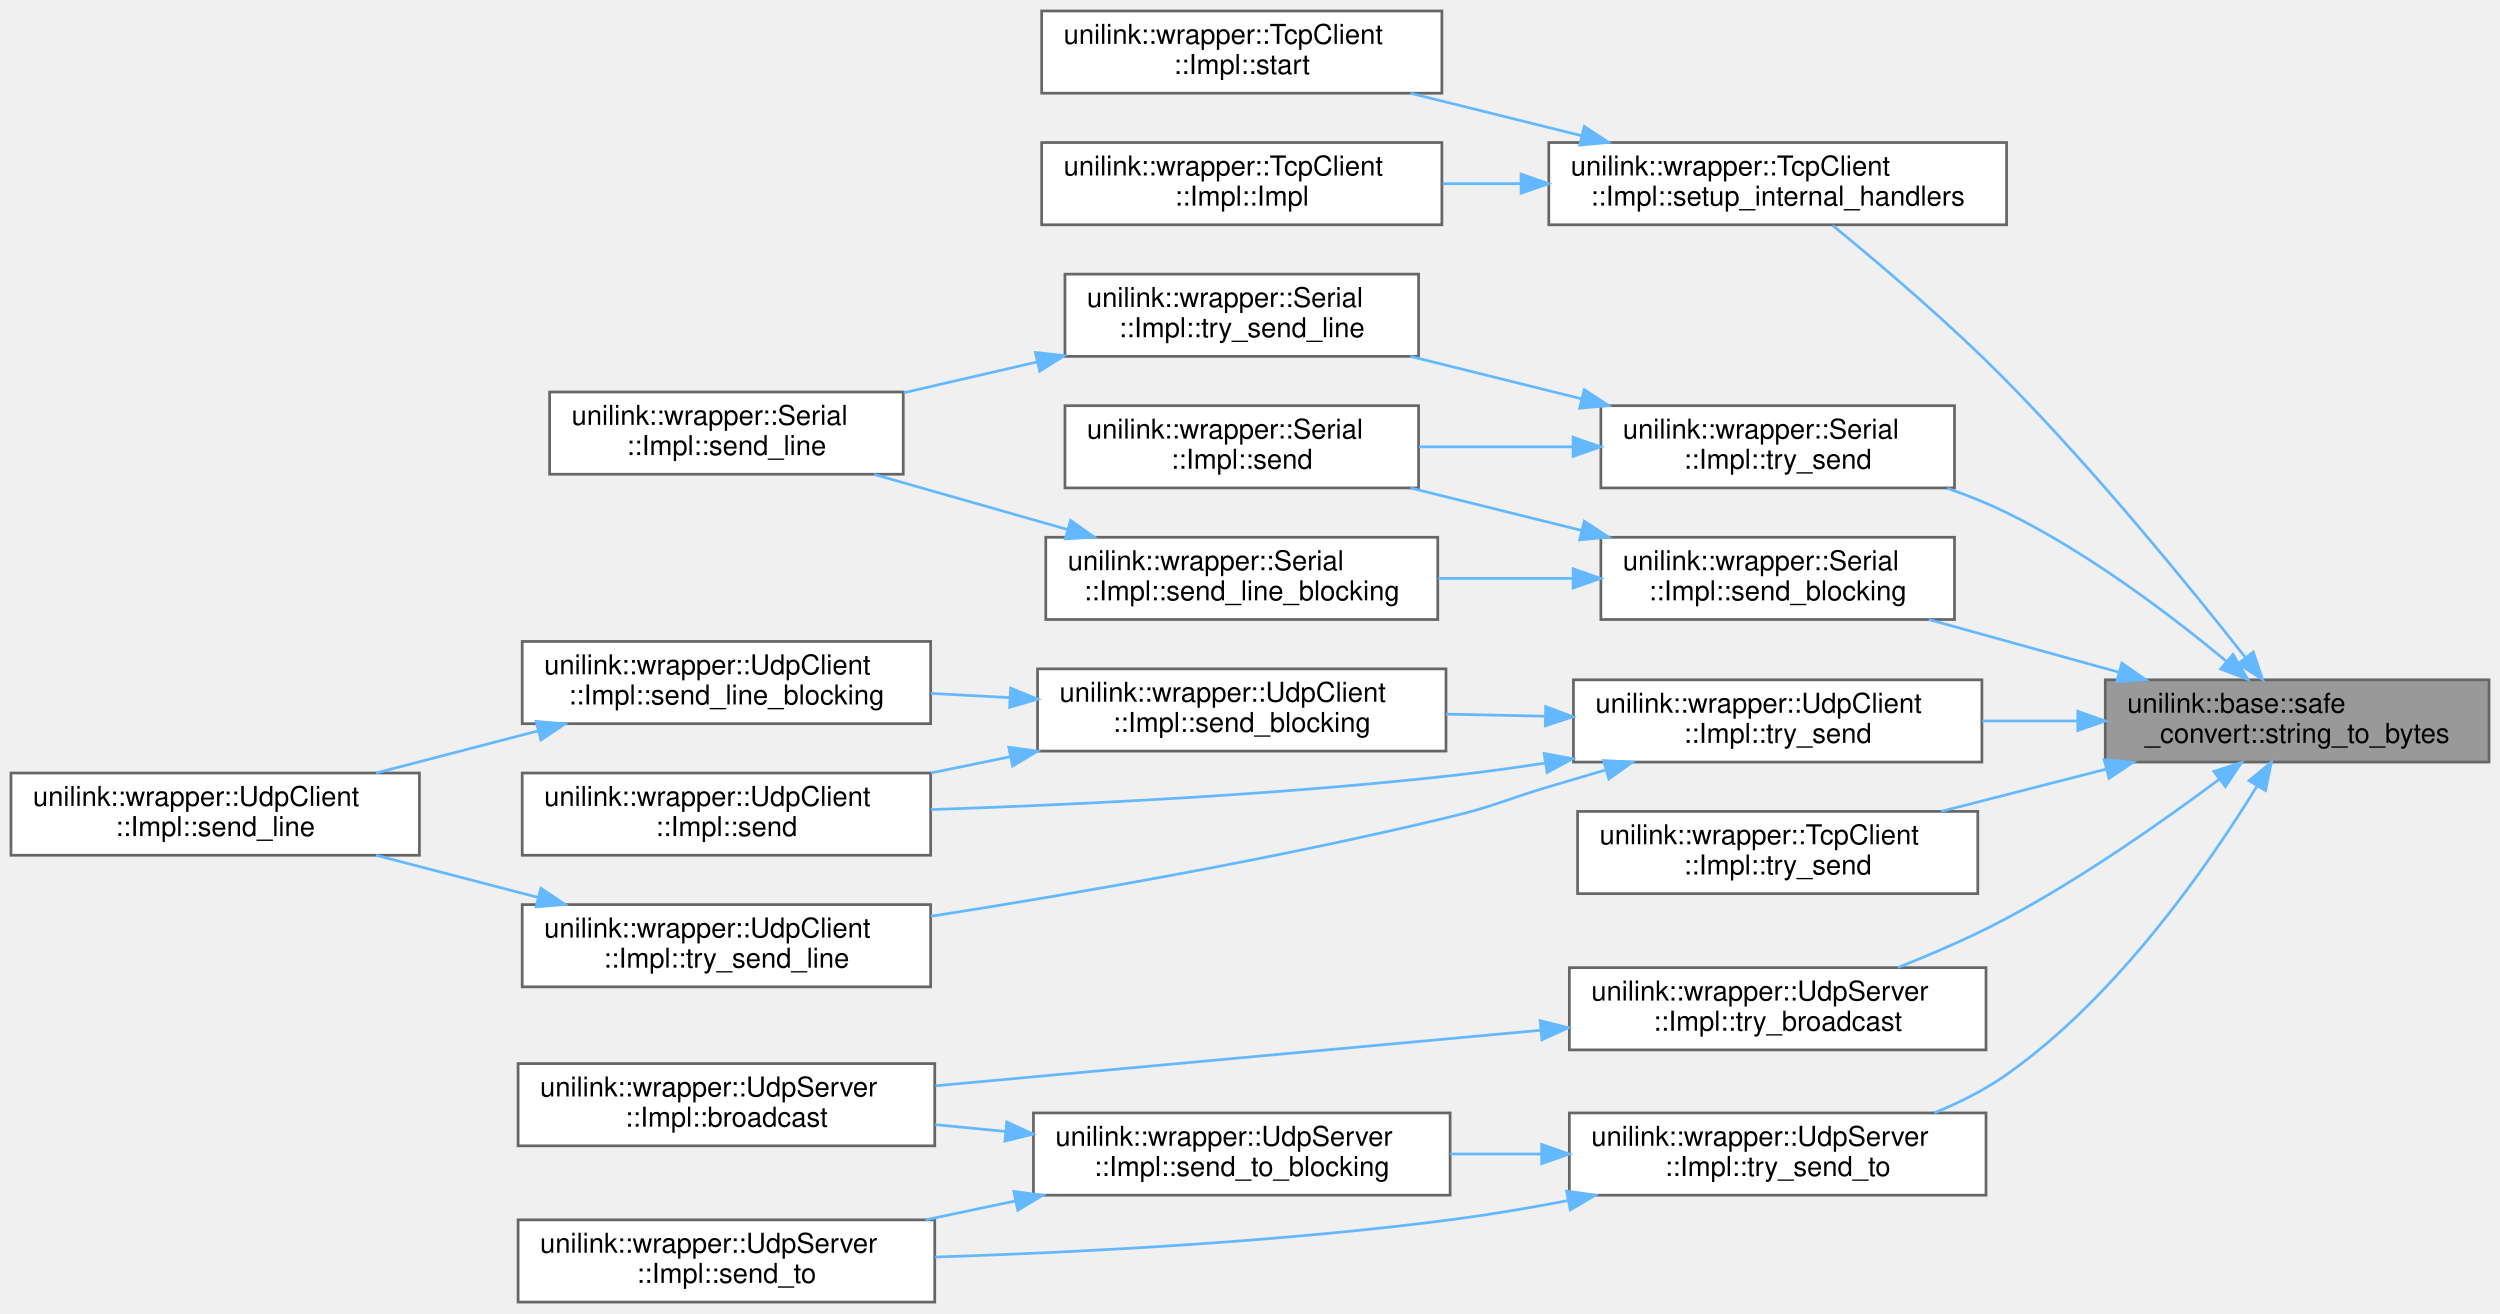
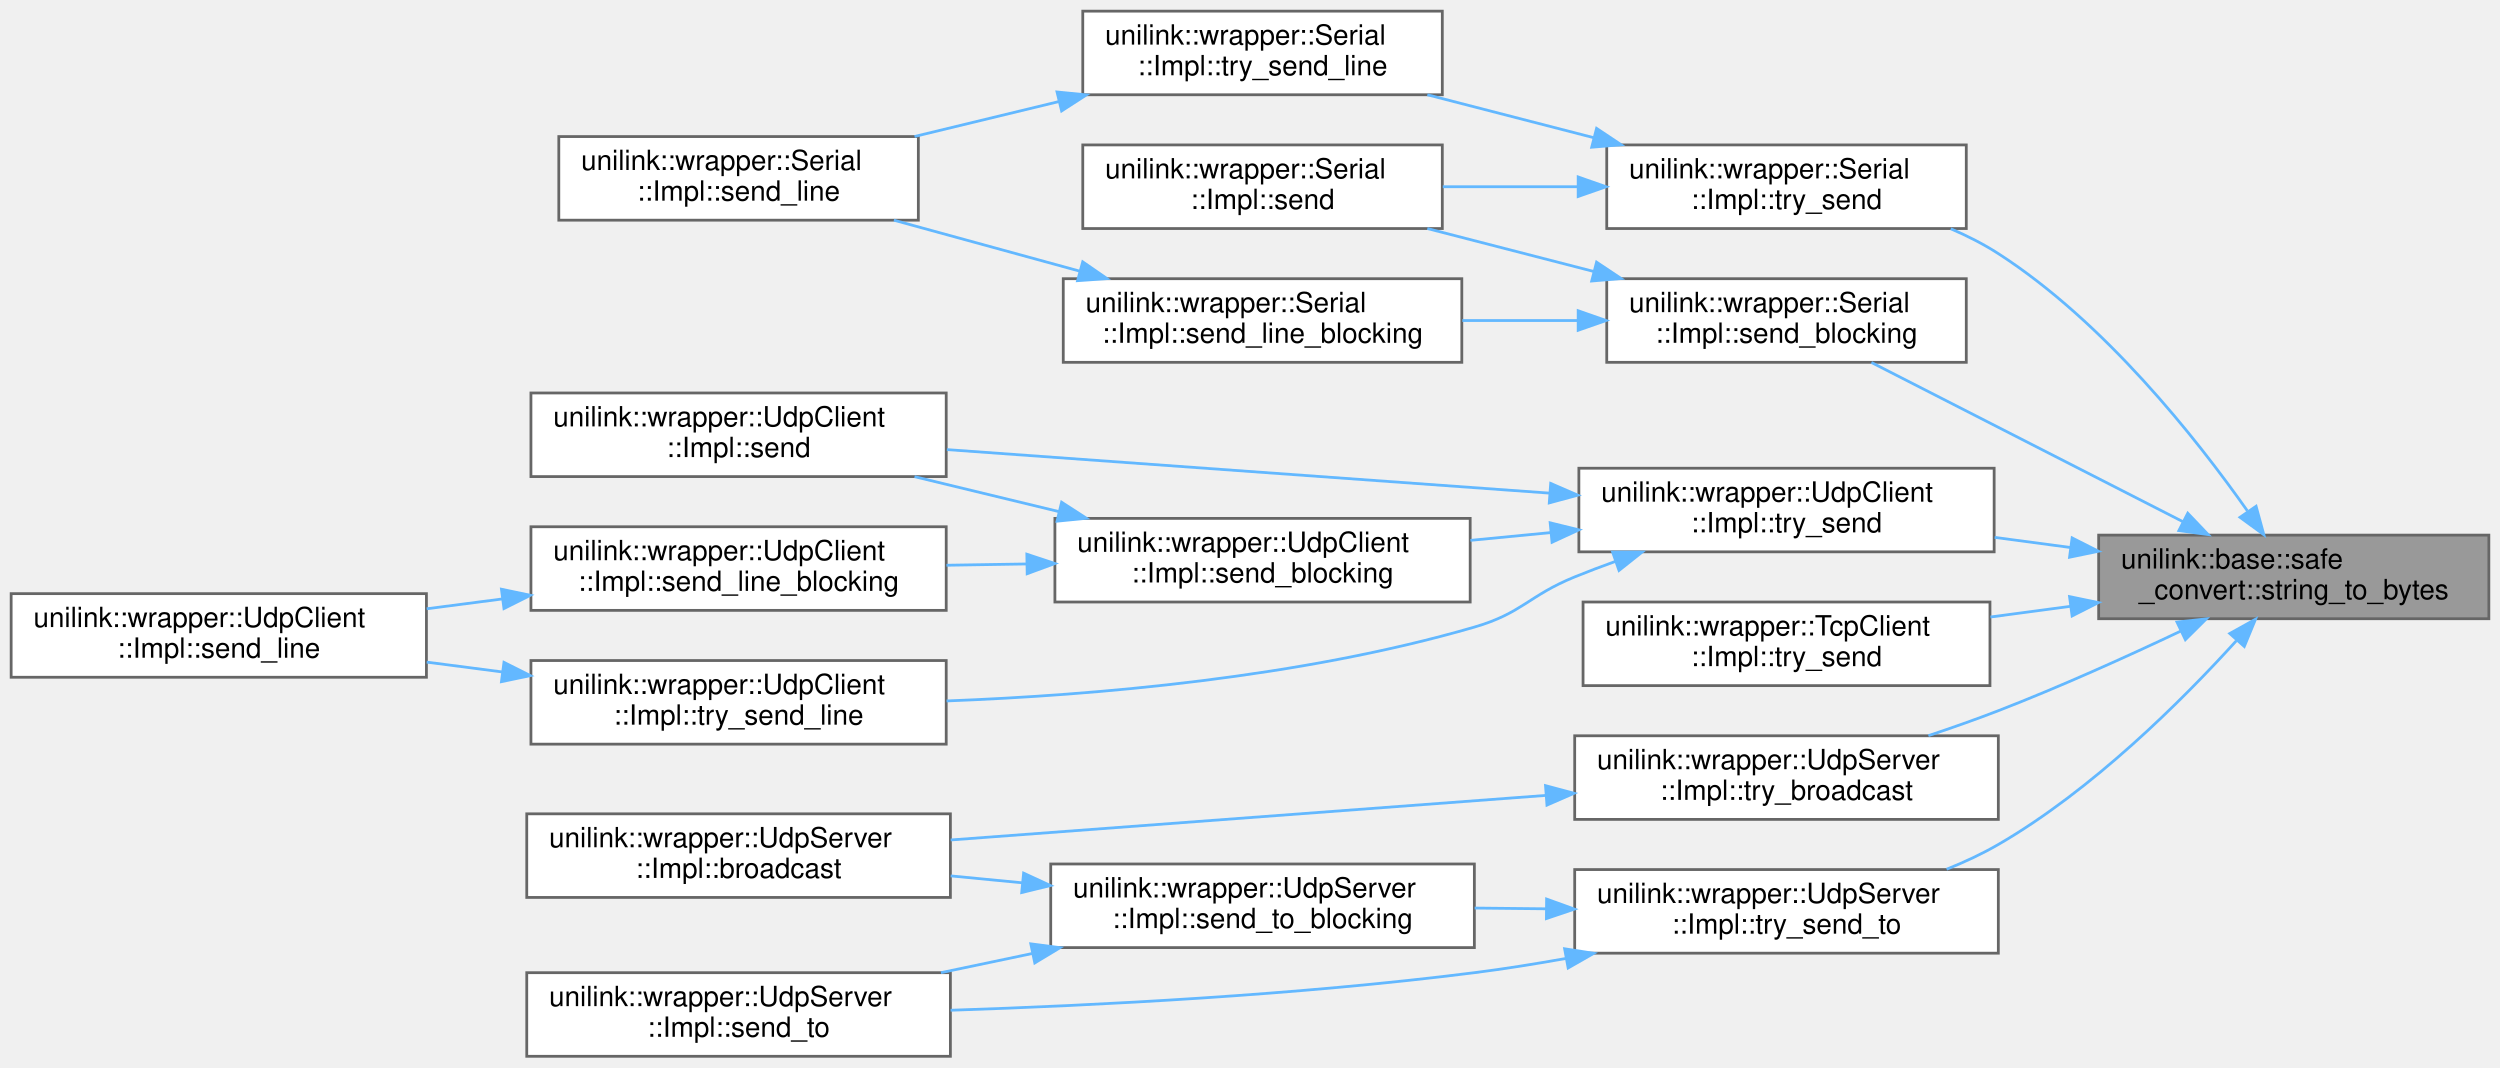
- <svg xmlns="http://www.w3.org/2000/svg" xmlns:xlink="http://www.w3.org/1999/xlink" width="912pt" height="479pt" viewBox="0.00 0.00 912.00 479.00">
-   <g id="graph0" class="graph" transform="scale(1 1) rotate(0) translate(4 475)">
+ <svg xmlns="http://www.w3.org/2000/svg" xmlns:xlink="http://www.w3.org/1999/xlink" width="897pt" height="383pt" viewBox="0.00 0.00 897.00 383.00">
+   <g id="graph0" class="graph" transform="scale(1 1) rotate(0) translate(4 379)">
    <g id="Node000001" class="node">
      <g id="a_Node000001">
        <a xlink:title="Safely obtain a view of std::string as byte array without allocation.">
-           <polygon fill="#999999" stroke="#666666" points="904,-227 764,-227 764,-197 904,-197 904,-227" />
-           <text text-anchor="start" x="772" y="-215" font-family="Helvetica,sans-Serif" font-size="10.00">unilink::base::safe</text>
-           <text text-anchor="middle" x="834" y="-204" font-family="Helvetica,sans-Serif" font-size="10.00">_convert::string_to_bytes</text>
+           <polygon fill="#999999" stroke="#666666" points="889,-187 749,-187 749,-157 889,-157 889,-187" />
+           <text text-anchor="start" x="757" y="-175" font-family="Helvetica,sans-Serif" font-size="10.00">unilink::base::safe</text>
+           <text text-anchor="middle" x="819" y="-164" font-family="Helvetica,sans-Serif" font-size="10.00">_convert::string_to_bytes</text>
        </a>
      </g>
    </g>
    <g id="Node000002" class="node">
      <g id="a_Node000002">
        <a xlink:href="structunilink_1_1wrapper_1_1Serial_1_1Impl.html#a4b2e9e6e54b4a876ff9b7dd2bcac87e5" target="_top" xlink:title=" ">
-           <polygon fill="white" stroke="#666666" points="709,-279 580,-279 580,-249 709,-249 709,-279" />
-           <text text-anchor="start" x="588" y="-267" font-family="Helvetica,sans-Serif" font-size="10.00">unilink::wrapper::Serial</text>
-           <text text-anchor="middle" x="644.5" y="-256" font-family="Helvetica,sans-Serif" font-size="10.00">::Impl::send_blocking</text>
+           <polygon fill="white" stroke="#666666" points="701.5,-279 572.5,-279 572.5,-249 701.5,-249 701.5,-279" />
+           <text text-anchor="start" x="580.5" y="-267" font-family="Helvetica,sans-Serif" font-size="10.00">unilink::wrapper::Serial</text>
+           <text text-anchor="middle" x="637" y="-256" font-family="Helvetica,sans-Serif" font-size="10.00">::Impl::send_blocking</text>
        </a>
      </g>
    </g>
    <g id="edge1_Node000001_Node000002" class="edge">
      <g id="a_edge1_Node000001_Node000002">
        <a xlink:title=" ">
-           <path fill="none" stroke="#63b8ff" d="M768.94,-229.77C746.38,-236.02 721.27,-242.99 699.61,-248.99" />
-           <polygon fill="#63b8ff" stroke="#63b8ff" points="770.07,-233.09 778.77,-227.04 768.2,-226.34 770.07,-233.09" />
+           <path fill="none" stroke="#63b8ff" d="M779.22,-191.82C745.7,-208.96 697.95,-233.36 667.47,-248.94" />
+           <polygon fill="#63b8ff" stroke="#63b8ff" points="780.97,-194.86 788.28,-187.19 777.78,-188.63 780.97,-194.86" />
        </a>
      </g>
    </g>
    <g id="Node000006" class="node">
      <g id="a_Node000006">
-         <a xlink:href="structunilink_1_1wrapper_1_1TcpClient_1_1Impl.html#a71ca6976f08b07bfb8fdc6c17d84aae5" target="_top" xlink:title=" ">
-           <polygon fill="white" stroke="#666666" points="728,-423 561,-423 561,-393 728,-393 728,-423" />
-           <text text-anchor="start" x="569" y="-411" font-family="Helvetica,sans-Serif" font-size="10.00">unilink::wrapper::TcpClient</text>
-           <text text-anchor="middle" x="644.5" y="-400" font-family="Helvetica,sans-Serif" font-size="10.00">::Impl::setup_internal_handlers</text>
+         <a xlink:href="structunilink_1_1wrapper_1_1UdpServer_1_1Impl.html#ac53493b215fe426a68af23ae3844e8ed" target="_top" xlink:title=" ">
+           <polygon fill="white" stroke="#666666" points="713,-115 561,-115 561,-85 713,-85 713,-115" />
+           <text text-anchor="start" x="569" y="-103" font-family="Helvetica,sans-Serif" font-size="10.00">unilink::wrapper::UdpServer</text>
+           <text text-anchor="middle" x="637" y="-92" font-family="Helvetica,sans-Serif" font-size="10.00">::Impl::try_broadcast</text>
        </a>
      </g>
    </g>
    <g id="edge5_Node000001_Node000006" class="edge">
      <g id="a_edge5_Node000001_Node000006">
        <a xlink:title=" ">
-           <path fill="none" stroke="#63b8ff" d="M815.13,-235.15C794.97,-260.76 760.73,-302.78 728,-336 707.45,-356.86 681.77,-378.67 664.57,-392.75" />
-           <polygon fill="#63b8ff" stroke="#63b8ff" points="817.99,-237.17 821.4,-227.13 812.48,-232.85 817.99,-237.17" />
-         </a>
-       </g>
-     </g>
-     <g id="Node000009" class="node">
-       <g id="a_Node000009">
-         <a xlink:href="structunilink_1_1wrapper_1_1UdpServer_1_1Impl.html#ac53493b215fe426a68af23ae3844e8ed" target="_top" xlink:title=" ">
-           <polygon fill="white" stroke="#666666" points="720.5,-122 568.5,-122 568.5,-92 720.5,-92 720.5,-122" />
-           <text text-anchor="start" x="576.5" y="-110" font-family="Helvetica,sans-Serif" font-size="10.00">unilink::wrapper::UdpServer</text>
-           <text text-anchor="middle" x="644.5" y="-99" font-family="Helvetica,sans-Serif" font-size="10.00">::Impl::try_broadcast</text>
-         </a>
-       </g>
-     </g>
-     <g id="edge8_Node000001_Node000009" class="edge">
-       <g id="a_edge8_Node000001_Node000009">
-         <a xlink:title=" ">
-           <path fill="none" stroke="#63b8ff" d="M805.71,-190.81C785.12,-175.44 755.76,-154.83 728,-140 715.48,-133.31 701.31,-127.17 688.28,-122.04" />
-           <polygon fill="#63b8ff" stroke="#63b8ff" points="803.61,-193.6 813.7,-196.83 807.82,-188.02 803.61,-193.6" />
+           <path fill="none" stroke="#63b8ff" d="M778.46,-152.57C758.98,-143.35 735.01,-132.52 713,-124 704.97,-120.89 696.35,-117.86 687.91,-115.05" />
+           <polygon fill="#63b8ff" stroke="#63b8ff" points="777.1,-155.8 787.63,-156.95 780.11,-149.48 777.1,-155.8" />
+         </a>
+       </g>
+     </g>
+     <g id="Node000008" class="node">
+       <g id="a_Node000008">
+         <a xlink:href="structunilink_1_1wrapper_1_1Serial_1_1Impl.html#aed466cfefe41704eaa5640e1fe19dfdd" target="_top" xlink:title=" ">
+           <polygon fill="white" stroke="#666666" points="701.5,-327 572.5,-327 572.5,-297 701.5,-297 701.5,-327" />
+           <text text-anchor="start" x="580.5" y="-315" font-family="Helvetica,sans-Serif" font-size="10.00">unilink::wrapper::Serial</text>
+           <text text-anchor="middle" x="637" y="-304" font-family="Helvetica,sans-Serif" font-size="10.00">::Impl::try_send</text>
+         </a>
+       </g>
+     </g>
+     <g id="edge7_Node000001_Node000008" class="edge">
+       <g id="a_edge7_Node000001_Node000008">
+         <a xlink:title=" ">
+           <path fill="none" stroke="#63b8ff" d="M802.37,-195.69C783.95,-221.86 750.99,-263.52 713,-288 707.71,-291.41 701.91,-294.36 695.93,-296.92" />
+           <polygon fill="#63b8ff" stroke="#63b8ff" points="805.48,-197.36 808.27,-187.14 799.71,-193.39 805.48,-197.36" />
+         </a>
+       </g>
+     </g>
+     <g id="Node000010" class="node">
+       <g id="a_Node000010">
+         <a xlink:href="structunilink_1_1wrapper_1_1TcpClient_1_1Impl.html#a5eb42ea9060878e32eb41bc7c2f08b69" target="_top" xlink:title=" ">
+           <polygon fill="white" stroke="#666666" points="710,-163 564,-163 564,-133 710,-133 710,-163" />
+           <text text-anchor="start" x="572" y="-151" font-family="Helvetica,sans-Serif" font-size="10.00">unilink::wrapper::TcpClient</text>
+           <text text-anchor="middle" x="637" y="-140" font-family="Helvetica,sans-Serif" font-size="10.00">::Impl::try_send</text>
+         </a>
+       </g>
+     </g>
+     <g id="edge11_Node000001_Node000010" class="edge">
+       <g id="a_edge11_Node000001_Node000010">
+         <a xlink:title=" ">
+           <path fill="none" stroke="#63b8ff" d="M739.01,-161.47C729.42,-160.19 719.66,-158.89 710.18,-157.62" />
+           <polygon fill="#63b8ff" stroke="#63b8ff" points="738.55,-164.94 748.92,-162.79 739.47,-158 738.55,-164.94" />
        </a>
      </g>
    </g>
    <g id="Node000011" class="node">
      <g id="a_Node000011">
-         <a xlink:href="structunilink_1_1wrapper_1_1Serial_1_1Impl.html#aed466cfefe41704eaa5640e1fe19dfdd" target="_top" xlink:title=" ">
-           <polygon fill="white" stroke="#666666" points="709,-327 580,-327 580,-297 709,-297 709,-327" />
-           <text text-anchor="start" x="588" y="-315" font-family="Helvetica,sans-Serif" font-size="10.00">unilink::wrapper::Serial</text>
-           <text text-anchor="middle" x="644.5" y="-304" font-family="Helvetica,sans-Serif" font-size="10.00">::Impl::try_send</text>
-         </a>
-       </g>
-     </g>
-     <g id="edge10_Node000001_Node000011" class="edge">
-       <g id="a_edge10_Node000001_Node000011">
-         <a xlink:title=" ">
-           <path fill="none" stroke="#63b8ff" d="M808.17,-233.77C787.84,-250.64 757.67,-273.49 728,-288 721.17,-291.34 713.78,-294.3 706.33,-296.91" />
-           <polygon fill="#63b8ff" stroke="#63b8ff" points="810.6,-236.3 815.99,-227.18 806.09,-230.95 810.6,-236.3" />
-         </a>
-       </g>
-     </g>
-     <g id="Node000013" class="node">
-       <g id="a_Node000013">
-         <a xlink:href="structunilink_1_1wrapper_1_1TcpClient_1_1Impl.html#a5eb42ea9060878e32eb41bc7c2f08b69" target="_top" xlink:title=" ">
-           <polygon fill="white" stroke="#666666" points="717.5,-179 571.5,-179 571.5,-149 717.5,-149 717.5,-179" />
-           <text text-anchor="start" x="579.5" y="-167" font-family="Helvetica,sans-Serif" font-size="10.00">unilink::wrapper::TcpClient</text>
-           <text text-anchor="middle" x="644.5" y="-156" font-family="Helvetica,sans-Serif" font-size="10.00">::Impl::try_send</text>
-         </a>
-       </g>
-     </g>
-     <g id="edge14_Node000001_Node000013" class="edge">
-       <g id="a_edge14_Node000001_Node000013">
-         <a xlink:title=" ">
-           <path fill="none" stroke="#63b8ff" d="M764.33,-194.42C744.56,-189.36 723.2,-183.89 704.1,-179" />
-           <polygon fill="#63b8ff" stroke="#63b8ff" points="763.63,-197.85 774.19,-196.94 765.37,-191.07 763.63,-197.85" />
-         </a>
-       </g>
-     </g>
-     <g id="Node000014" class="node">
-       <g id="a_Node000014">
        <a xlink:href="structunilink_1_1wrapper_1_1UdpClient_1_1Impl.html#a65fa1f016acd0ea9084a349f04056bbc" target="_top" xlink:title=" ">
-           <polygon fill="white" stroke="#666666" points="719,-227 570,-227 570,-197 719,-197 719,-227" />
-           <text text-anchor="start" x="578" y="-215" font-family="Helvetica,sans-Serif" font-size="10.00">unilink::wrapper::UdpClient</text>
-           <text text-anchor="middle" x="644.5" y="-204" font-family="Helvetica,sans-Serif" font-size="10.00">::Impl::try_send</text>
-         </a>
-       </g>
-     </g>
-     <g id="edge15_Node000001_Node000014" class="edge">
-       <g id="a_edge15_Node000001_Node000014">
-         <a xlink:title=" ">
-           <path fill="none" stroke="#63b8ff" d="M753.93,-212C742.38,-212 730.53,-212 719.1,-212" />
-           <polygon fill="#63b8ff" stroke="#63b8ff" points="753.98,-215.5 763.98,-212 753.98,-208.5 753.98,-215.5" />
-         </a>
-       </g>
-     </g>
-     <g id="Node000020" class="node">
-       <g id="a_Node000020">
+           <polygon fill="white" stroke="#666666" points="711.5,-211 562.5,-211 562.5,-181 711.5,-181 711.5,-211" />
+           <text text-anchor="start" x="570.5" y="-199" font-family="Helvetica,sans-Serif" font-size="10.00">unilink::wrapper::UdpClient</text>
+           <text text-anchor="middle" x="637" y="-188" font-family="Helvetica,sans-Serif" font-size="10.00">::Impl::try_send</text>
+         </a>
+       </g>
+     </g>
+     <g id="edge12_Node000001_Node000011" class="edge">
+       <g id="a_edge12_Node000001_Node000011">
+         <a xlink:title=" ">
+           <path fill="none" stroke="#63b8ff" d="M738.82,-182.56C729.79,-183.76 720.62,-184.98 711.68,-186.18" />
+           <polygon fill="#63b8ff" stroke="#63b8ff" points="739.47,-186 748.92,-181.21 738.55,-179.06 739.47,-186" />
+         </a>
+       </g>
+     </g>
+     <g id="Node000017" class="node">
+       <g id="a_Node000017">
        <a xlink:href="structunilink_1_1wrapper_1_1UdpServer_1_1Impl.html#a335e5b62d1284029ec86007e01dec975" target="_top" xlink:title=" ">
-           <polygon fill="white" stroke="#666666" points="720.5,-69 568.5,-69 568.5,-39 720.5,-39 720.5,-69" />
-           <text text-anchor="start" x="576.5" y="-57" font-family="Helvetica,sans-Serif" font-size="10.00">unilink::wrapper::UdpServer</text>
-           <text text-anchor="middle" x="644.5" y="-46" font-family="Helvetica,sans-Serif" font-size="10.00">::Impl::try_send_to</text>
-         </a>
-       </g>
-     </g>
-     <g id="edge23_Node000001_Node000020" class="edge">
-       <g id="a_edge23_Node000001_Node000020">
-         <a xlink:title=" ">
-           <path fill="none" stroke="#63b8ff" d="M819.46,-188.4C801.85,-159.67 768.5,-111.48 728,-83 720.05,-77.41 710.92,-72.8 701.7,-69.04" />
-           <polygon fill="#63b8ff" stroke="#63b8ff" points="816.47,-190.21 824.61,-196.99 822.47,-186.61 816.47,-190.21" />
+           <polygon fill="white" stroke="#666666" points="713,-67 561,-67 561,-37 713,-37 713,-67" />
+           <text text-anchor="start" x="569" y="-55" font-family="Helvetica,sans-Serif" font-size="10.00">unilink::wrapper::UdpServer</text>
+           <text text-anchor="middle" x="637" y="-44" font-family="Helvetica,sans-Serif" font-size="10.00">::Impl::try_send_to</text>
+         </a>
+       </g>
+     </g>
+     <g id="edge20_Node000001_Node000017" class="edge">
+       <g id="a_edge20_Node000001_Node000017">
+         <a xlink:title=" ">
+           <path fill="none" stroke="#63b8ff" d="M798.4,-149.1C778.78,-127.48 746.73,-95.55 713,-76 707.2,-72.64 700.88,-69.69 694.44,-67.11" />
+           <polygon fill="#63b8ff" stroke="#63b8ff" points="796.03,-151.69 805.29,-156.83 801.25,-147.04 796.03,-151.69" />
        </a>
      </g>
    </g>
    <g id="Node000003" class="node">
      <g id="a_Node000003">
        <a xlink:href="structunilink_1_1wrapper_1_1Serial_1_1Impl.html#a2ff1f1ab9415cf563aad518cc05e4cc9" target="_top" xlink:title=" ">
          <polygon fill="white" stroke="#666666" points="513.5,-327 384.5,-327 384.5,-297 513.5,-297 513.5,-327" />
          <text text-anchor="start" x="392.5" y="-315" font-family="Helvetica,sans-Serif" font-size="10.00">unilink::wrapper::Serial</text>
          <text text-anchor="middle" x="449" y="-304" font-family="Helvetica,sans-Serif" font-size="10.00">::Impl::send</text>
        </a>
      </g>
    </g>
    <g id="edge2_Node000002_Node000003" class="edge">
      <g id="a_edge2_Node000002_Node000003">
        <a xlink:title=" ">
-           <path fill="none" stroke="#63b8ff" d="M572.91,-281.51C552.44,-286.59 530.27,-292.09 510.48,-297" />
-           <polygon fill="#63b8ff" stroke="#63b8ff" points="573.94,-284.86 582.81,-279.06 572.26,-278.07 573.94,-284.86" />
+           <path fill="none" stroke="#63b8ff" d="M567.88,-281.58C548.27,-286.64 527.08,-292.11 508.13,-297" />
+           <polygon fill="#63b8ff" stroke="#63b8ff" points="568.85,-284.94 577.66,-279.06 567.1,-278.17 568.85,-284.94" />
        </a>
      </g>
    </g>
    <g id="Node000004" class="node">
      <g id="a_Node000004">
        <a xlink:href="structunilink_1_1wrapper_1_1Serial_1_1Impl.html#a0586e7f25cc0c91807c79106fc496d30" target="_top" xlink:title=" ">
          <polygon fill="white" stroke="#666666" points="520.5,-279 377.5,-279 377.5,-249 520.5,-249 520.5,-279" />
          <text text-anchor="start" x="385.5" y="-267" font-family="Helvetica,sans-Serif" font-size="10.00">unilink::wrapper::Serial</text>
          <text text-anchor="middle" x="449" y="-256" font-family="Helvetica,sans-Serif" font-size="10.00">::Impl::send_line_blocking</text>
        </a>
      </g>
    </g>
    <g id="edge3_Node000002_Node000004" class="edge">
      <g id="a_edge3_Node000002_Node000004">
        <a xlink:title=" ">
-           <path fill="none" stroke="#63b8ff" d="M569.49,-264C553.47,-264 536.57,-264 520.69,-264" />
-           <polygon fill="#63b8ff" stroke="#63b8ff" points="569.87,-267.5 579.87,-264 569.87,-260.5 569.87,-267.5" />
+           <path fill="none" stroke="#63b8ff" d="M561.97,-264C548.36,-264 534.19,-264 520.68,-264" />
+           <polygon fill="#63b8ff" stroke="#63b8ff" points="562.25,-267.5 572.25,-264 562.25,-260.5 562.25,-267.5" />
        </a>
      </g>
    </g>
    <g id="Node000005" class="node">
      <g id="a_Node000005">
        <a xlink:href="structunilink_1_1wrapper_1_1Serial_1_1Impl.html#afcafeb7c7815cc1398f2c1eeeb363ea7" target="_top" xlink:title=" ">
-           <polygon fill="white" stroke="#666666" points="325.5,-332 196.5,-332 196.5,-302 325.5,-302 325.5,-332" />
-           <text text-anchor="start" x="204.5" y="-320" font-family="Helvetica,sans-Serif" font-size="10.00">unilink::wrapper::Serial</text>
-           <text text-anchor="middle" x="261" y="-309" font-family="Helvetica,sans-Serif" font-size="10.00">::Impl::send_line</text>
+           <polygon fill="white" stroke="#666666" points="325.5,-330 196.5,-330 196.5,-300 325.5,-300 325.5,-330" />
+           <text text-anchor="start" x="204.5" y="-318" font-family="Helvetica,sans-Serif" font-size="10.00">unilink::wrapper::Serial</text>
+           <text text-anchor="middle" x="261" y="-307" font-family="Helvetica,sans-Serif" font-size="10.00">::Impl::send_line</text>
        </a>
      </g>
    </g>
    <g id="edge4_Node000004_Node000005" class="edge">
      <g id="a_edge4_Node000004_Node000005">
        <a xlink:title=" ">
-           <path fill="none" stroke="#63b8ff" d="M385.56,-281.79C362.65,-288.32 336.94,-295.65 314.93,-301.92" />
-           <polygon fill="#63b8ff" stroke="#63b8ff" points="386.54,-285.15 395.2,-279.05 384.62,-278.42 386.54,-285.15" />
+           <path fill="none" stroke="#63b8ff" d="M383.39,-281.71C361.66,-287.67 337.63,-294.26 316.73,-299.99" />
+           <polygon fill="#63b8ff" stroke="#63b8ff" points="384.48,-285.05 393.2,-279.03 382.63,-278.29 384.48,-285.05" />
        </a>
      </g>
    </g>
    <g id="Node000007" class="node">
      <g id="a_Node000007">
-         <a xlink:href="structunilink_1_1wrapper_1_1TcpClient_1_1Impl.html#a32dae0c43294e3469ed3802896fe8116" target="_top" xlink:title=" ">
-           <polygon fill="white" stroke="#666666" points="522,-423 376,-423 376,-393 522,-393 522,-423" />
-           <text text-anchor="start" x="384" y="-411" font-family="Helvetica,sans-Serif" font-size="10.00">unilink::wrapper::TcpClient</text>
-           <text text-anchor="middle" x="449" y="-400" font-family="Helvetica,sans-Serif" font-size="10.00">::Impl::Impl</text>
-         </a>
-       </g>
-     </g>
-     <g id="edge6_Node000006_Node000007" class="edge">
-       <g id="a_edge6_Node000006_Node000007">
-         <a xlink:title=" ">
-           <path fill="none" stroke="#63b8ff" d="M550.59,-408C541.08,-408 531.51,-408 522.27,-408" />
-           <polygon fill="#63b8ff" stroke="#63b8ff" points="550.88,-411.5 560.88,-408 550.88,-404.5 550.88,-411.5" />
-         </a>
-       </g>
-     </g>
-     <g id="Node000008" class="node">
-       <g id="a_Node000008">
-         <a xlink:href="structunilink_1_1wrapper_1_1TcpClient_1_1Impl.html#a8ab8cedd92a78d5e9aa4f9aadbe736d3" target="_top" xlink:title=" ">
-           <polygon fill="white" stroke="#666666" points="522,-471 376,-471 376,-441 522,-441 522,-471" />
-           <text text-anchor="start" x="384" y="-459" font-family="Helvetica,sans-Serif" font-size="10.00">unilink::wrapper::TcpClient</text>
-           <text text-anchor="middle" x="449" y="-448" font-family="Helvetica,sans-Serif" font-size="10.00">::Impl::start</text>
-         </a>
-       </g>
-     </g>
-     <g id="edge7_Node000006_Node000008" class="edge">
-       <g id="a_edge7_Node000006_Node000008">
-         <a xlink:title=" ">
-           <path fill="none" stroke="#63b8ff" d="M572.91,-425.51C552.44,-430.59 530.27,-436.09 510.48,-441" />
-           <polygon fill="#63b8ff" stroke="#63b8ff" points="573.94,-428.86 582.81,-423.06 572.26,-422.07 573.94,-428.86" />
-         </a>
-       </g>
-     </g>
-     <g id="Node000010" class="node">
-       <g id="a_Node000010">
        <a xlink:href="structunilink_1_1wrapper_1_1UdpServer_1_1Impl.html#a290b90e2b5d2bccd086d2b8df7a583ee" target="_top" xlink:title=" ">
          <polygon fill="white" stroke="#666666" points="337,-87 185,-87 185,-57 337,-57 337,-87" />
          <text text-anchor="start" x="193" y="-75" font-family="Helvetica,sans-Serif" font-size="10.00">unilink::wrapper::UdpServer</text>
          <text text-anchor="middle" x="261" y="-64" font-family="Helvetica,sans-Serif" font-size="10.00">::Impl::broadcast</text>
        </a>
      </g>
    </g>
-     <g id="edge9_Node000009_Node000010" class="edge">
-       <g id="a_edge9_Node000009_Node000010">
-         <a xlink:title=" ">
-           <path fill="none" stroke="#63b8ff" d="M558.12,-99.17C491.83,-93.08 400.79,-84.73 337.22,-78.9" />
-           <polygon fill="#63b8ff" stroke="#63b8ff" points="557.85,-102.66 568.13,-100.09 558.49,-95.69 557.85,-102.66" />
-         </a>
-       </g>
-     </g>
-     <g id="edge11_Node000011_Node000003" class="edge">
-       <g id="a_edge11_Node000011_Node000003">
-         <a xlink:title=" ">
-           <path fill="none" stroke="#63b8ff" d="M569.75,-312C551.27,-312 531.61,-312 513.67,-312" />
-           <polygon fill="#63b8ff" stroke="#63b8ff" points="569.87,-315.5 579.87,-312 569.87,-308.5 569.87,-315.5" />
-         </a>
-       </g>
-     </g>
-     <g id="Node000012" class="node">
-       <g id="a_Node000012">
+     <g id="edge6_Node000006_Node000007" class="edge">
+       <g id="a_edge6_Node000006_Node000007">
+         <a xlink:title=" ">
+           <path fill="none" stroke="#63b8ff" d="M550.64,-93.61C486.28,-88.79 398.84,-82.24 337.11,-77.62" />
+           <polygon fill="#63b8ff" stroke="#63b8ff" points="550.53,-97.11 560.77,-94.37 551.05,-90.13 550.53,-97.11" />
+         </a>
+       </g>
+     </g>
+     <g id="edge8_Node000008_Node000003" class="edge">
+       <g id="a_edge8_Node000008_Node000003">
+         <a xlink:title=" ">
+           <path fill="none" stroke="#63b8ff" d="M561.89,-312C545.93,-312 529.19,-312 513.67,-312" />
+           <polygon fill="#63b8ff" stroke="#63b8ff" points="562.25,-315.5 572.25,-312 562.25,-308.5 562.25,-315.5" />
+         </a>
+       </g>
+     </g>
+     <g id="Node000009" class="node">
+       <g id="a_Node000009">
        <a xlink:href="structunilink_1_1wrapper_1_1Serial_1_1Impl.html#ae1a000eb2f4b93645d6c5457398c4eb5" target="_top" xlink:title=" ">
          <polygon fill="white" stroke="#666666" points="513.5,-375 384.5,-375 384.5,-345 513.5,-345 513.5,-375" />
          <text text-anchor="start" x="392.5" y="-363" font-family="Helvetica,sans-Serif" font-size="10.00">unilink::wrapper::Serial</text>
          <text text-anchor="middle" x="449" y="-352" font-family="Helvetica,sans-Serif" font-size="10.00">::Impl::try_send_line</text>
        </a>
      </g>
    </g>
-     <g id="edge12_Node000011_Node000012" class="edge">
-       <g id="a_edge12_Node000011_Node000012">
-         <a xlink:title=" ">
-           <path fill="none" stroke="#63b8ff" d="M572.91,-329.51C552.44,-334.59 530.27,-340.09 510.48,-345" />
-           <polygon fill="#63b8ff" stroke="#63b8ff" points="573.94,-332.86 582.81,-327.06 572.26,-326.07 573.94,-332.86" />
-         </a>
-       </g>
-     </g>
-     <g id="edge13_Node000012_Node000005" class="edge">
-       <g id="a_edge13_Node000012_Node000005">
-         <a xlink:title=" ">
-           <path fill="none" stroke="#63b8ff" d="M374.35,-342.97C358.25,-339.25 341.34,-335.34 325.67,-331.72" />
-           <polygon fill="#63b8ff" stroke="#63b8ff" points="373.72,-346.42 384.25,-345.26 375.29,-339.6 373.72,-346.42" />
+     <g id="edge9_Node000008_Node000009" class="edge">
+       <g id="a_edge9_Node000008_Node000009">
+         <a xlink:title=" ">
+           <path fill="none" stroke="#63b8ff" d="M567.88,-329.58C548.27,-334.64 527.08,-340.11 508.13,-345" />
+           <polygon fill="#63b8ff" stroke="#63b8ff" points="568.85,-332.94 577.66,-327.06 567.1,-326.17 568.85,-332.94" />
+         </a>
+       </g>
+     </g>
+     <g id="edge10_Node000009_Node000005" class="edge">
+       <g id="a_edge10_Node000009_Node000005">
+         <a xlink:title=" ">
+           <path fill="none" stroke="#63b8ff" d="M375.88,-342.55C358.8,-338.42 340.73,-334.05 324.14,-330.03" />
+           <polygon fill="#63b8ff" stroke="#63b8ff" points="375.26,-346 385.81,-344.95 376.91,-339.2 375.26,-346" />
+         </a>
+       </g>
+     </g>
+     <g id="Node000012" class="node">
+       <g id="a_Node000012">
+         <a xlink:href="structunilink_1_1wrapper_1_1UdpClient_1_1Impl.html#a984a7554166b8e0dab876ecd63b17a3c" target="_top" xlink:title=" ">
+           <polygon fill="white" stroke="#666666" points="335.5,-238 186.5,-238 186.5,-208 335.5,-208 335.5,-238" />
+           <text text-anchor="start" x="194.5" y="-226" font-family="Helvetica,sans-Serif" font-size="10.00">unilink::wrapper::UdpClient</text>
+           <text text-anchor="middle" x="261" y="-215" font-family="Helvetica,sans-Serif" font-size="10.00">::Impl::send</text>
+         </a>
+       </g>
+     </g>
+     <g id="edge13_Node000011_Node000012" class="edge">
+       <g id="a_edge13_Node000011_Node000012">
+         <a xlink:title=" ">
+           <path fill="none" stroke="#63b8ff" d="M551.9,-202.07C486.94,-206.76 397.93,-213.19 335.74,-217.68" />
+           <polygon fill="#63b8ff" stroke="#63b8ff" points="552.39,-205.55 562.11,-201.33 551.88,-198.56 552.39,-205.55" />
+         </a>
+       </g>
+     </g>
+     <g id="Node000013" class="node">
+       <g id="a_Node000013">
+         <a xlink:href="structunilink_1_1wrapper_1_1UdpClient_1_1Impl.html#a4d5daf16ae0bfec06f9df921f8eab4ee" target="_top" xlink:title=" ">
+           <polygon fill="white" stroke="#666666" points="523.5,-193 374.5,-193 374.5,-163 523.5,-163 523.5,-193" />
+           <text text-anchor="start" x="382.5" y="-181" font-family="Helvetica,sans-Serif" font-size="10.00">unilink::wrapper::UdpClient</text>
+           <text text-anchor="middle" x="449" y="-170" font-family="Helvetica,sans-Serif" font-size="10.00">::Impl::send_blocking</text>
+         </a>
+       </g>
+     </g>
+     <g id="edge14_Node000011_Node000013" class="edge">
+       <g id="a_edge14_Node000011_Node000013">
+         <a xlink:title=" ">
+           <path fill="none" stroke="#63b8ff" d="M552.51,-187.92C542.86,-186.99 533.08,-186.04 523.59,-185.12" />
+           <polygon fill="#63b8ff" stroke="#63b8ff" points="552.2,-191.41 562.49,-188.89 552.87,-184.44 552.2,-191.41" />
+         </a>
+       </g>
+     </g>
+     <g id="Node000016" class="node">
+       <g id="a_Node000016">
+         <a xlink:href="structunilink_1_1wrapper_1_1UdpClient_1_1Impl.html#a306f373e3f6e919fd2d188b6e742890b" target="_top" xlink:title=" ">
+           <polygon fill="white" stroke="#666666" points="335.5,-142 186.5,-142 186.5,-112 335.5,-112 335.5,-142" />
+           <text text-anchor="start" x="194.5" y="-130" font-family="Helvetica,sans-Serif" font-size="10.00">unilink::wrapper::UdpClient</text>
+           <text text-anchor="middle" x="261" y="-119" font-family="Helvetica,sans-Serif" font-size="10.00">::Impl::try_send_line</text>
+         </a>
+       </g>
+     </g>
+     <g id="edge18_Node000011_Node000016" class="edge">
+       <g id="a_edge18_Node000011_Node000016">
+         <a xlink:title=" ">
+           <path fill="none" stroke="#63b8ff" d="M575.6,-177.57C570.63,-175.78 565.71,-173.92 561,-172 544.43,-165.25 542.18,-158.99 525,-154 462.75,-135.9 389.12,-129.55 335.63,-127.5" />
+           <polygon fill="#63b8ff" stroke="#63b8ff" points="574.6,-180.93 585.19,-180.91 576.9,-174.32 574.6,-180.93" />
+         </a>
+       </g>
+     </g>
+     <g id="edge15_Node000013_Node000012" class="edge">
+       <g id="a_edge15_Node000013_Node000012">
+         <a xlink:title=" ">
+           <path fill="none" stroke="#63b8ff" d="M375.88,-195.45C358.8,-199.58 340.73,-203.95 324.14,-207.97" />
+           <polygon fill="#63b8ff" stroke="#63b8ff" points="376.91,-198.8 385.81,-193.05 375.26,-192 376.91,-198.8" />
+         </a>
+       </g>
+     </g>
+     <g id="Node000014" class="node">
+       <g id="a_Node000014">
+         <a xlink:href="structunilink_1_1wrapper_1_1UdpClient_1_1Impl.html#afc23c7b127227a8d6185ea87cf60e85f" target="_top" xlink:title=" ">
+           <polygon fill="white" stroke="#666666" points="335.5,-190 186.5,-190 186.5,-160 335.5,-160 335.5,-190" />
+           <text text-anchor="start" x="194.5" y="-178" font-family="Helvetica,sans-Serif" font-size="10.00">unilink::wrapper::UdpClient</text>
+           <text text-anchor="middle" x="261" y="-167" font-family="Helvetica,sans-Serif" font-size="10.00">::Impl::send_line_blocking</text>
+         </a>
+       </g>
+     </g>
+     <g id="edge16_Node000013_Node000014" class="edge">
+       <g id="a_edge16_Node000013_Node000014">
+         <a xlink:title=" ">
+           <path fill="none" stroke="#63b8ff" d="M364.2,-176.65C354.66,-176.49 344.98,-176.34 335.59,-176.19" />
+           <polygon fill="#63b8ff" stroke="#63b8ff" points="364.43,-180.15 374.49,-176.81 364.55,-173.15 364.43,-180.15" />
        </a>
      </g>
    </g>
    <g id="Node000015" class="node">
      <g id="a_Node000015">
-         <a xlink:href="structunilink_1_1wrapper_1_1UdpClient_1_1Impl.html#a984a7554166b8e0dab876ecd63b17a3c" target="_top" xlink:title=" ">
-           <polygon fill="white" stroke="#666666" points="335.5,-193 186.5,-193 186.5,-163 335.5,-163 335.5,-193" />
-           <text text-anchor="start" x="194.5" y="-181" font-family="Helvetica,sans-Serif" font-size="10.00">unilink::wrapper::UdpClient</text>
-           <text text-anchor="middle" x="261" y="-170" font-family="Helvetica,sans-Serif" font-size="10.00">::Impl::send</text>
-         </a>
-       </g>
-     </g>
-     <g id="edge16_Node000014_Node000015" class="edge">
-       <g id="a_edge16_Node000014_Node000015">
-         <a xlink:title=" ">
-           <path fill="none" stroke="#63b8ff" d="M559.6,-196.62C548.01,-194.85 536.23,-193.24 525,-192 461.26,-184.95 388.42,-181.42 335.59,-179.67" />
-           <polygon fill="#63b8ff" stroke="#63b8ff" points="559.3,-200.12 569.72,-198.21 560.39,-193.2 559.3,-200.12" />
-         </a>
-       </g>
-     </g>
-     <g id="Node000016" class="node">
-       <g id="a_Node000016">
-         <a xlink:href="structunilink_1_1wrapper_1_1UdpClient_1_1Impl.html#a4d5daf16ae0bfec06f9df921f8eab4ee" target="_top" xlink:title=" ">
-           <polygon fill="white" stroke="#666666" points="523.5,-231 374.5,-231 374.5,-201 523.5,-201 523.5,-231" />
-           <text text-anchor="start" x="382.5" y="-219" font-family="Helvetica,sans-Serif" font-size="10.00">unilink::wrapper::UdpClient</text>
-           <text text-anchor="middle" x="449" y="-208" font-family="Helvetica,sans-Serif" font-size="10.00">::Impl::send_blocking</text>
-         </a>
-       </g>
-     </g>
-     <g id="edge17_Node000014_Node000016" class="edge">
-       <g id="a_edge17_Node000014_Node000016">
-         <a xlink:title=" ">
-           <path fill="none" stroke="#63b8ff" d="M559.74,-213.73C547.68,-213.98 535.34,-214.24 523.5,-214.48" />
-           <polygon fill="#63b8ff" stroke="#63b8ff" points="559.87,-217.23 569.79,-213.52 559.72,-210.23 559.87,-217.23" />
-         </a>
-       </g>
-     </g>
-     <g id="Node000019" class="node">
-       <g id="a_Node000019">
-         <a xlink:href="structunilink_1_1wrapper_1_1UdpClient_1_1Impl.html#a306f373e3f6e919fd2d188b6e742890b" target="_top" xlink:title=" ">
-           <polygon fill="white" stroke="#666666" points="335.5,-145 186.5,-145 186.5,-115 335.5,-115 335.5,-145" />
-           <text text-anchor="start" x="194.5" y="-133" font-family="Helvetica,sans-Serif" font-size="10.00">unilink::wrapper::UdpClient</text>
-           <text text-anchor="middle" x="261" y="-122" font-family="Helvetica,sans-Serif" font-size="10.00">::Impl::try_send_line</text>
-         </a>
-       </g>
-     </g>
-     <g id="edge21_Node000014_Node000019" class="edge">
-       <g id="a_edge21_Node000014_Node000019">
-         <a xlink:title=" ">
-           <path fill="none" stroke="#63b8ff" d="M581.47,-194.05C574.56,-192.02 567.63,-189.98 561,-188 544.97,-183.22 541.26,-180.92 525,-177 461.65,-161.72 388.62,-149.05 335.61,-140.74" />
-           <polygon fill="#63b8ff" stroke="#63b8ff" points="580.96,-197.55 591.54,-197 582.92,-190.83 580.96,-197.55" />
-         </a>
-       </g>
-     </g>
-     <g id="edge18_Node000016_Node000015" class="edge">
-       <g id="a_edge18_Node000016_Node000015">
-         <a xlink:title=" ">
-           <path fill="none" stroke="#63b8ff" d="M364.51,-198.94C354.86,-196.97 345.08,-194.97 335.59,-193.03" />
-           <polygon fill="#63b8ff" stroke="#63b8ff" points="363.99,-202.41 374.49,-200.98 365.39,-195.55 363.99,-202.41" />
-         </a>
-       </g>
-     </g>
-     <g id="Node000017" class="node">
-       <g id="a_Node000017">
-         <a xlink:href="structunilink_1_1wrapper_1_1UdpClient_1_1Impl.html#afc23c7b127227a8d6185ea87cf60e85f" target="_top" xlink:title=" ">
-           <polygon fill="white" stroke="#666666" points="335.5,-241 186.5,-241 186.5,-211 335.5,-211 335.5,-241" />
-           <text text-anchor="start" x="194.5" y="-229" font-family="Helvetica,sans-Serif" font-size="10.00">unilink::wrapper::UdpClient</text>
-           <text text-anchor="middle" x="261" y="-218" font-family="Helvetica,sans-Serif" font-size="10.00">::Impl::send_line_blocking</text>
-         </a>
-       </g>
-     </g>
-     <g id="edge19_Node000016_Node000017" class="edge">
-       <g id="a_edge19_Node000016_Node000017">
-         <a xlink:title=" ">
-           <path fill="none" stroke="#63b8ff" d="M364.2,-220.51C354.66,-221.02 344.98,-221.54 335.59,-222.04" />
-           <polygon fill="#63b8ff" stroke="#63b8ff" points="364.69,-223.98 374.49,-219.95 364.31,-216.99 364.69,-223.98" />
+         <a xlink:href="structunilink_1_1wrapper_1_1UdpClient_1_1Impl.html#a9764b54b3815c1b1de781c176f97eb98" target="_top" xlink:title=" ">
+           <polygon fill="white" stroke="#666666" points="149,-166 0,-166 0,-136 149,-136 149,-166" />
+           <text text-anchor="start" x="8" y="-154" font-family="Helvetica,sans-Serif" font-size="10.00">unilink::wrapper::UdpClient</text>
+           <text text-anchor="middle" x="74.5" y="-143" font-family="Helvetica,sans-Serif" font-size="10.00">::Impl::send_line</text>
+         </a>
+       </g>
+     </g>
+     <g id="edge17_Node000014_Node000015" class="edge">
+       <g id="a_edge17_Node000014_Node000015">
+         <a xlink:title=" ">
+           <path fill="none" stroke="#63b8ff" d="M176.16,-164.09C167.13,-162.92 157.99,-161.73 149.1,-160.57" />
+           <polygon fill="#63b8ff" stroke="#63b8ff" points="175.92,-167.59 186.29,-165.41 176.82,-160.65 175.92,-167.59" />
+         </a>
+       </g>
+     </g>
+     <g id="edge19_Node000016_Node000015" class="edge">
+       <g id="a_edge19_Node000016_Node000015">
+         <a xlink:title=" ">
+           <path fill="none" stroke="#63b8ff" d="M176.16,-137.91C167.13,-139.08 157.99,-140.27 149.1,-141.43" />
+           <polygon fill="#63b8ff" stroke="#63b8ff" points="176.82,-141.35 186.29,-136.59 175.92,-134.41 176.82,-141.35" />
        </a>
      </g>
    </g>
    <g id="Node000018" class="node">
      <g id="a_Node000018">
-         <a xlink:href="structunilink_1_1wrapper_1_1UdpClient_1_1Impl.html#a9764b54b3815c1b1de781c176f97eb98" target="_top" xlink:title=" ">
-           <polygon fill="white" stroke="#666666" points="149,-193 0,-193 0,-163 149,-163 149,-193" />
-           <text text-anchor="start" x="8" y="-181" font-family="Helvetica,sans-Serif" font-size="10.00">unilink::wrapper::UdpClient</text>
-           <text text-anchor="middle" x="74.5" y="-170" font-family="Helvetica,sans-Serif" font-size="10.00">::Impl::send_line</text>
-         </a>
-       </g>
-     </g>
-     <g id="edge20_Node000017_Node000018" class="edge">
-       <g id="a_edge20_Node000017_Node000018">
-         <a xlink:title=" ">
-           <path fill="none" stroke="#63b8ff" d="M192.43,-208.42C172.98,-203.36 151.95,-197.89 133.17,-193" />
-           <polygon fill="#63b8ff" stroke="#63b8ff" points="191.57,-211.81 202.13,-210.94 193.33,-205.04 191.57,-211.81" />
-         </a>
-       </g>
-     </g>
-     <g id="edge22_Node000019_Node000018" class="edge">
-       <g id="a_edge22_Node000019_Node000018">
-         <a xlink:title=" ">
-           <path fill="none" stroke="#63b8ff" d="M192.43,-147.58C172.98,-152.64 151.95,-158.11 133.17,-163" />
-           <polygon fill="#63b8ff" stroke="#63b8ff" points="193.33,-150.96 202.13,-145.06 191.57,-144.19 193.33,-150.96" />
-         </a>
-       </g>
-     </g>
-     <g id="Node000021" class="node">
-       <g id="a_Node000021">
        <a xlink:href="structunilink_1_1wrapper_1_1UdpServer_1_1Impl.html#a933b6ec1aa008bd81988bb03aa47961e" target="_top" xlink:title=" ">
          <polygon fill="white" stroke="#666666" points="337,-30 185,-30 185,0 337,0 337,-30" />
          <text text-anchor="start" x="193" y="-18" font-family="Helvetica,sans-Serif" font-size="10.00">unilink::wrapper::UdpServer</text>
          <text text-anchor="middle" x="261" y="-7" font-family="Helvetica,sans-Serif" font-size="10.00">::Impl::send_to</text>
        </a>
      </g>
    </g>
-     <g id="edge24_Node000020_Node000021" class="edge">
-       <g id="a_edge24_Node000020_Node000021">
-         <a xlink:title=" ">
-           <path fill="none" stroke="#63b8ff" d="M567.78,-36.99C553.62,-34.29 538.9,-31.8 525,-30 461.95,-21.86 389.83,-18.14 337.08,-16.43" />
-           <polygon fill="#63b8ff" stroke="#63b8ff" points="567.48,-40.5 577.96,-38.99 568.83,-33.63 567.48,-40.5" />
-         </a>
-       </g>
-     </g>
-     <g id="Node000022" class="node">
-       <g id="a_Node000022">
+     <g id="edge21_Node000017_Node000018" class="edge">
+       <g id="a_edge21_Node000017_Node000018">
+         <a xlink:title=" ">
+           <path fill="none" stroke="#63b8ff" d="M557.84,-35.1C546.85,-33.14 535.67,-31.35 525,-30 461.94,-21.99 389.82,-18.26 337.07,-16.52" />
+           <polygon fill="#63b8ff" stroke="#63b8ff" points="557.38,-38.58 567.85,-36.95 558.65,-31.69 557.38,-38.58" />
+         </a>
+       </g>
+     </g>
+     <g id="Node000019" class="node">
+       <g id="a_Node000019">
        <a xlink:href="structunilink_1_1wrapper_1_1UdpServer_1_1Impl.html#a089d32085e7d24b56701bb0657b537f7" target="_top" xlink:title=" ">
          <polygon fill="white" stroke="#666666" points="525,-69 373,-69 373,-39 525,-39 525,-69" />
          <text text-anchor="start" x="381" y="-57" font-family="Helvetica,sans-Serif" font-size="10.00">unilink::wrapper::UdpServer</text>
          <text text-anchor="middle" x="449" y="-46" font-family="Helvetica,sans-Serif" font-size="10.00">::Impl::send_to_blocking</text>
        </a>
      </g>
    </g>
-     <g id="edge25_Node000020_Node000022" class="edge">
-       <g id="a_edge25_Node000020_Node000022">
-         <a xlink:title=" ">
-           <path fill="none" stroke="#63b8ff" d="M558.31,-54C547.23,-54 535.94,-54 525.05,-54" />
-           <polygon fill="#63b8ff" stroke="#63b8ff" points="558.41,-57.5 568.41,-54 558.41,-50.5 558.41,-57.5" />
-         </a>
-       </g>
-     </g>
-     <g id="edge26_Node000022_Node000010" class="edge">
-       <g id="a_edge26_Node000022_Node000010">
+     <g id="edge22_Node000017_Node000019" class="edge">
+       <g id="a_edge22_Node000017_Node000019">
+         <a xlink:title=" ">
+           <path fill="none" stroke="#63b8ff" d="M550.85,-52.92C542.26,-53.01 533.57,-53.1 525.1,-53.19" />
+           <polygon fill="#63b8ff" stroke="#63b8ff" points="550.92,-56.42 560.88,-52.81 550.85,-49.42 550.92,-56.42" />
+         </a>
+       </g>
+     </g>
+     <g id="edge23_Node000019_Node000007" class="edge">
+       <g id="a_edge23_Node000019_Node000007">
        <a xlink:title=" ">
          <path fill="none" stroke="#63b8ff" d="M362.85,-62.24C354.26,-63.07 345.57,-63.91 337.1,-64.73" />
          <polygon fill="#63b8ff" stroke="#63b8ff" points="363.27,-65.72 372.88,-61.27 362.59,-58.75 363.27,-65.72" />
        </a>
      </g>
    </g>
-     <g id="edge27_Node000022_Node000021" class="edge">
-       <g id="a_edge27_Node000022_Node000021">
+     <g id="edge24_Node000019_Node000018" class="edge">
+       <g id="a_edge24_Node000019_Node000018">
        <a xlink:title=" ">
          <path fill="none" stroke="#63b8ff" d="M366.4,-36.89C355.48,-34.6 344.34,-32.27 333.61,-30.01" />
          <polygon fill="#63b8ff" stroke="#63b8ff" points="365.85,-40.35 376.35,-38.98 367.28,-33.5 365.85,-40.35" />
        </a>
      </g>
    </g>
  </g>
</svg>
